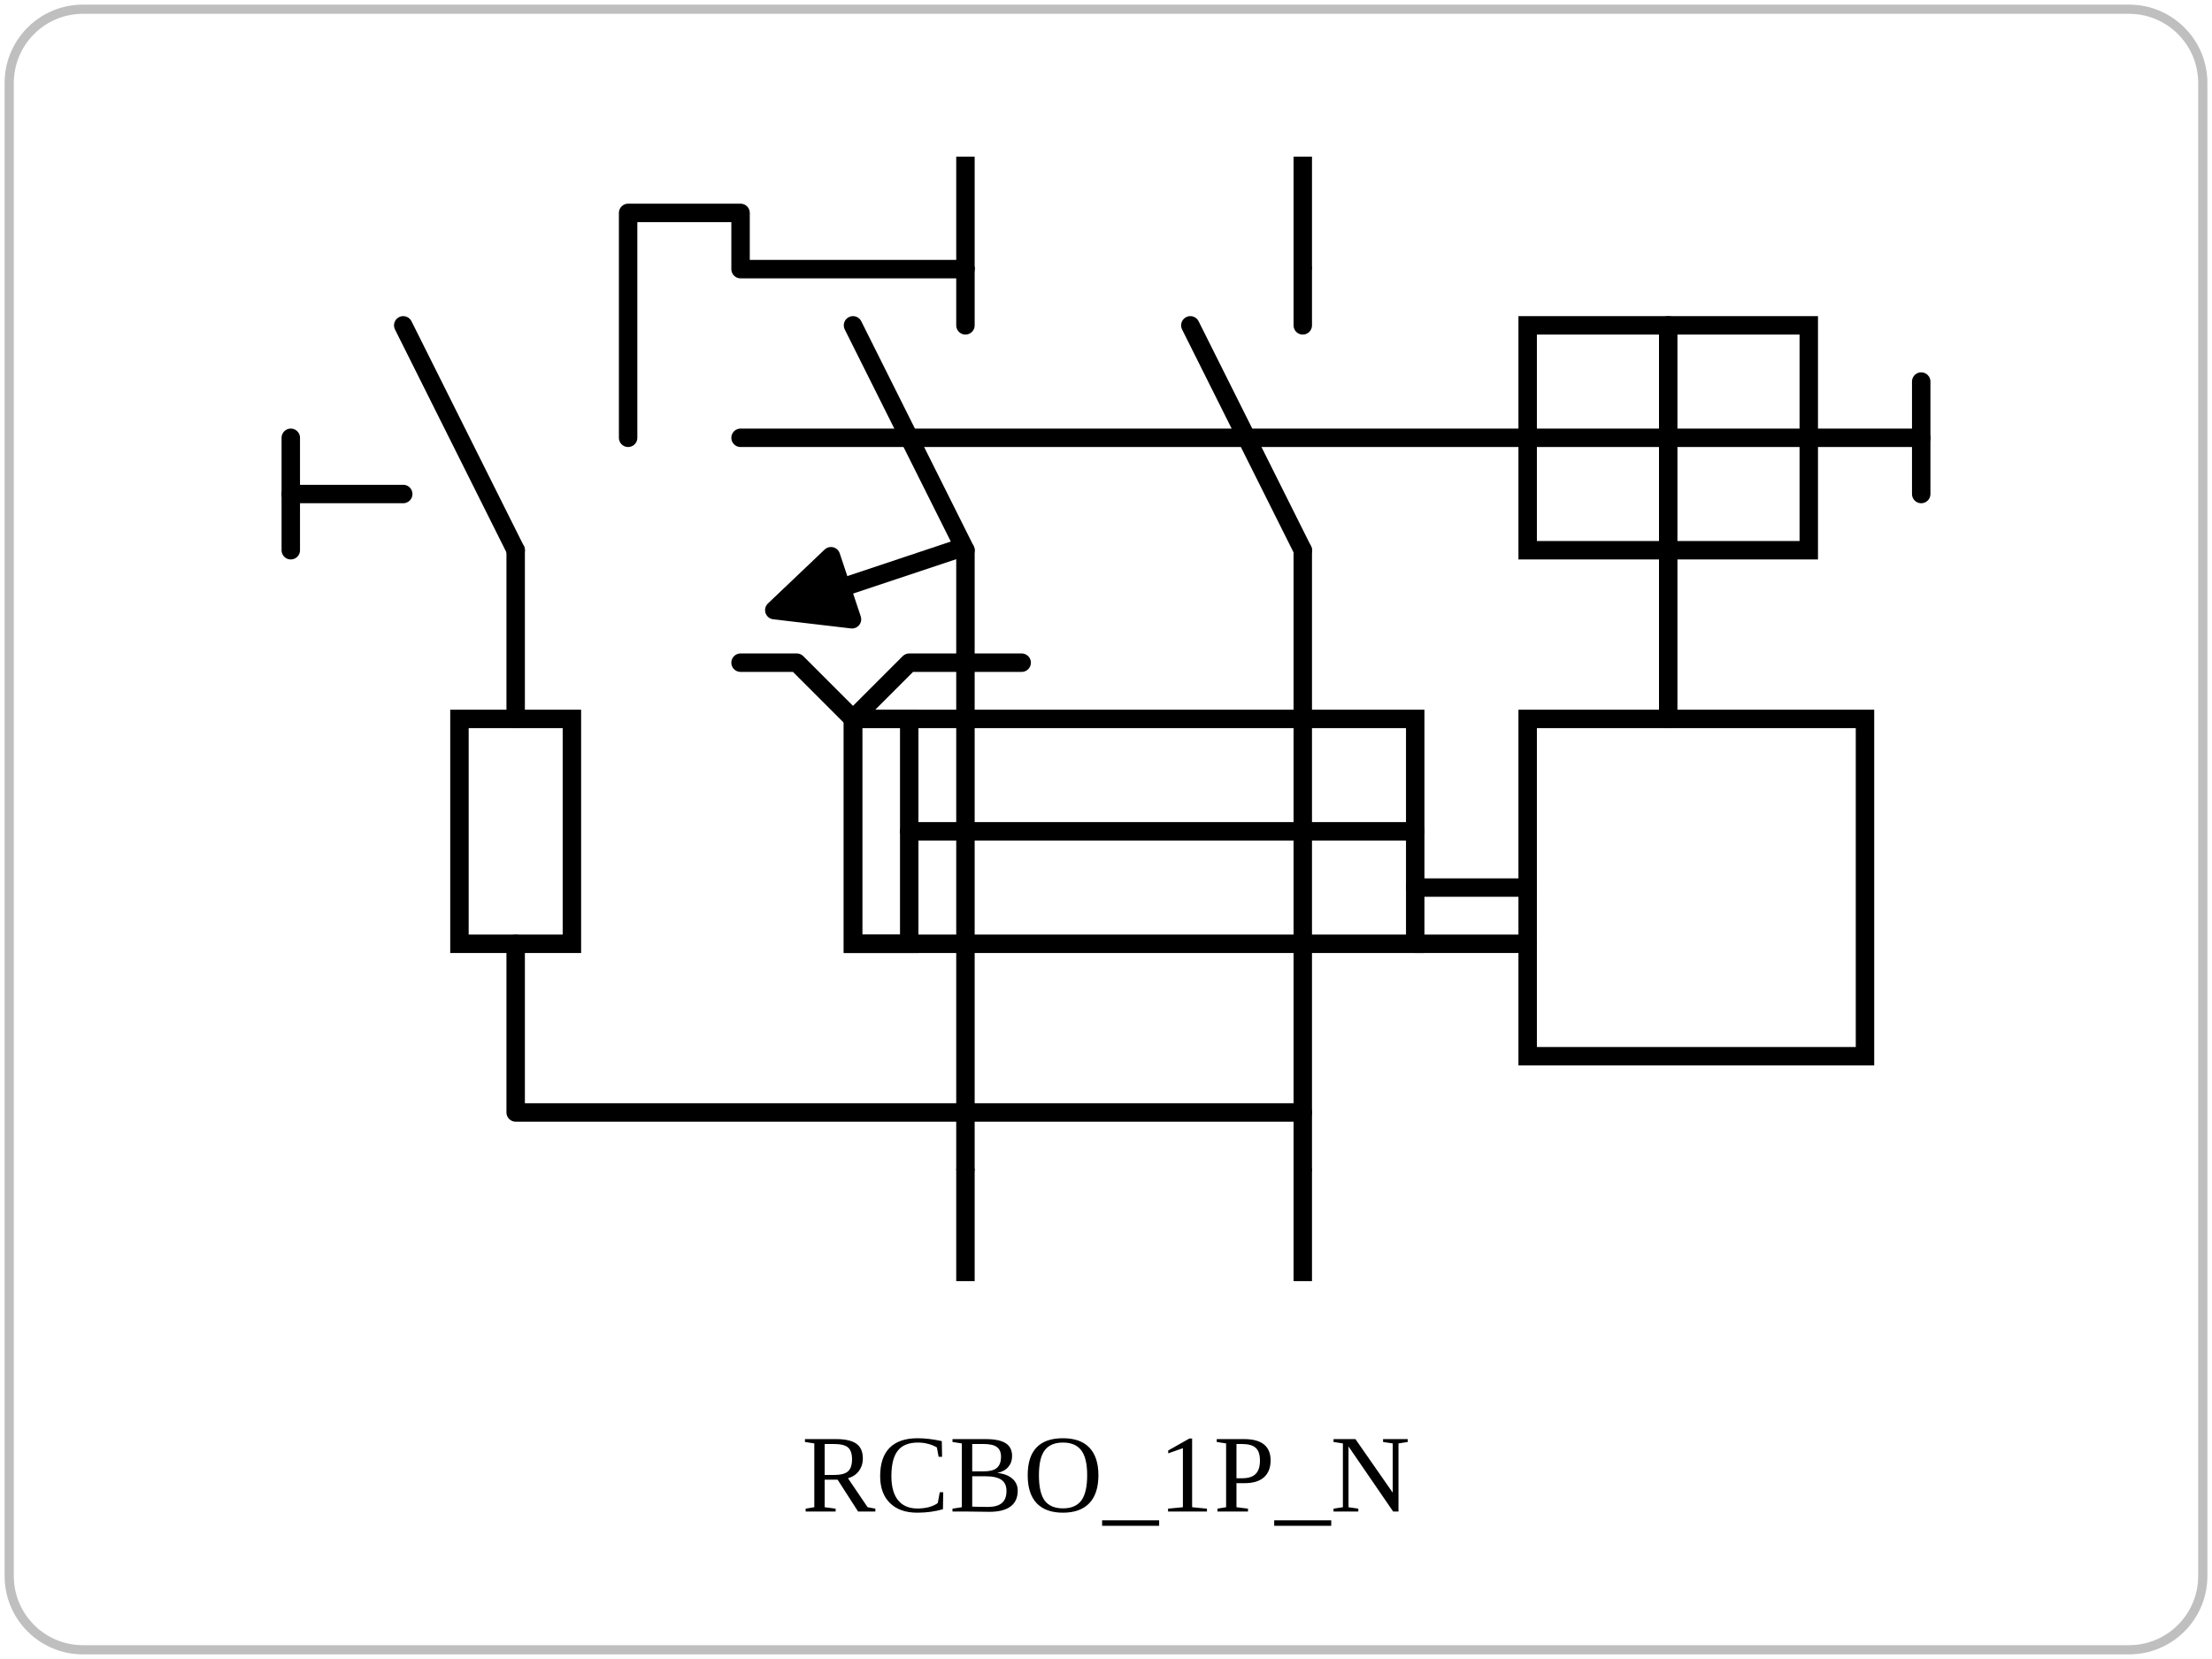
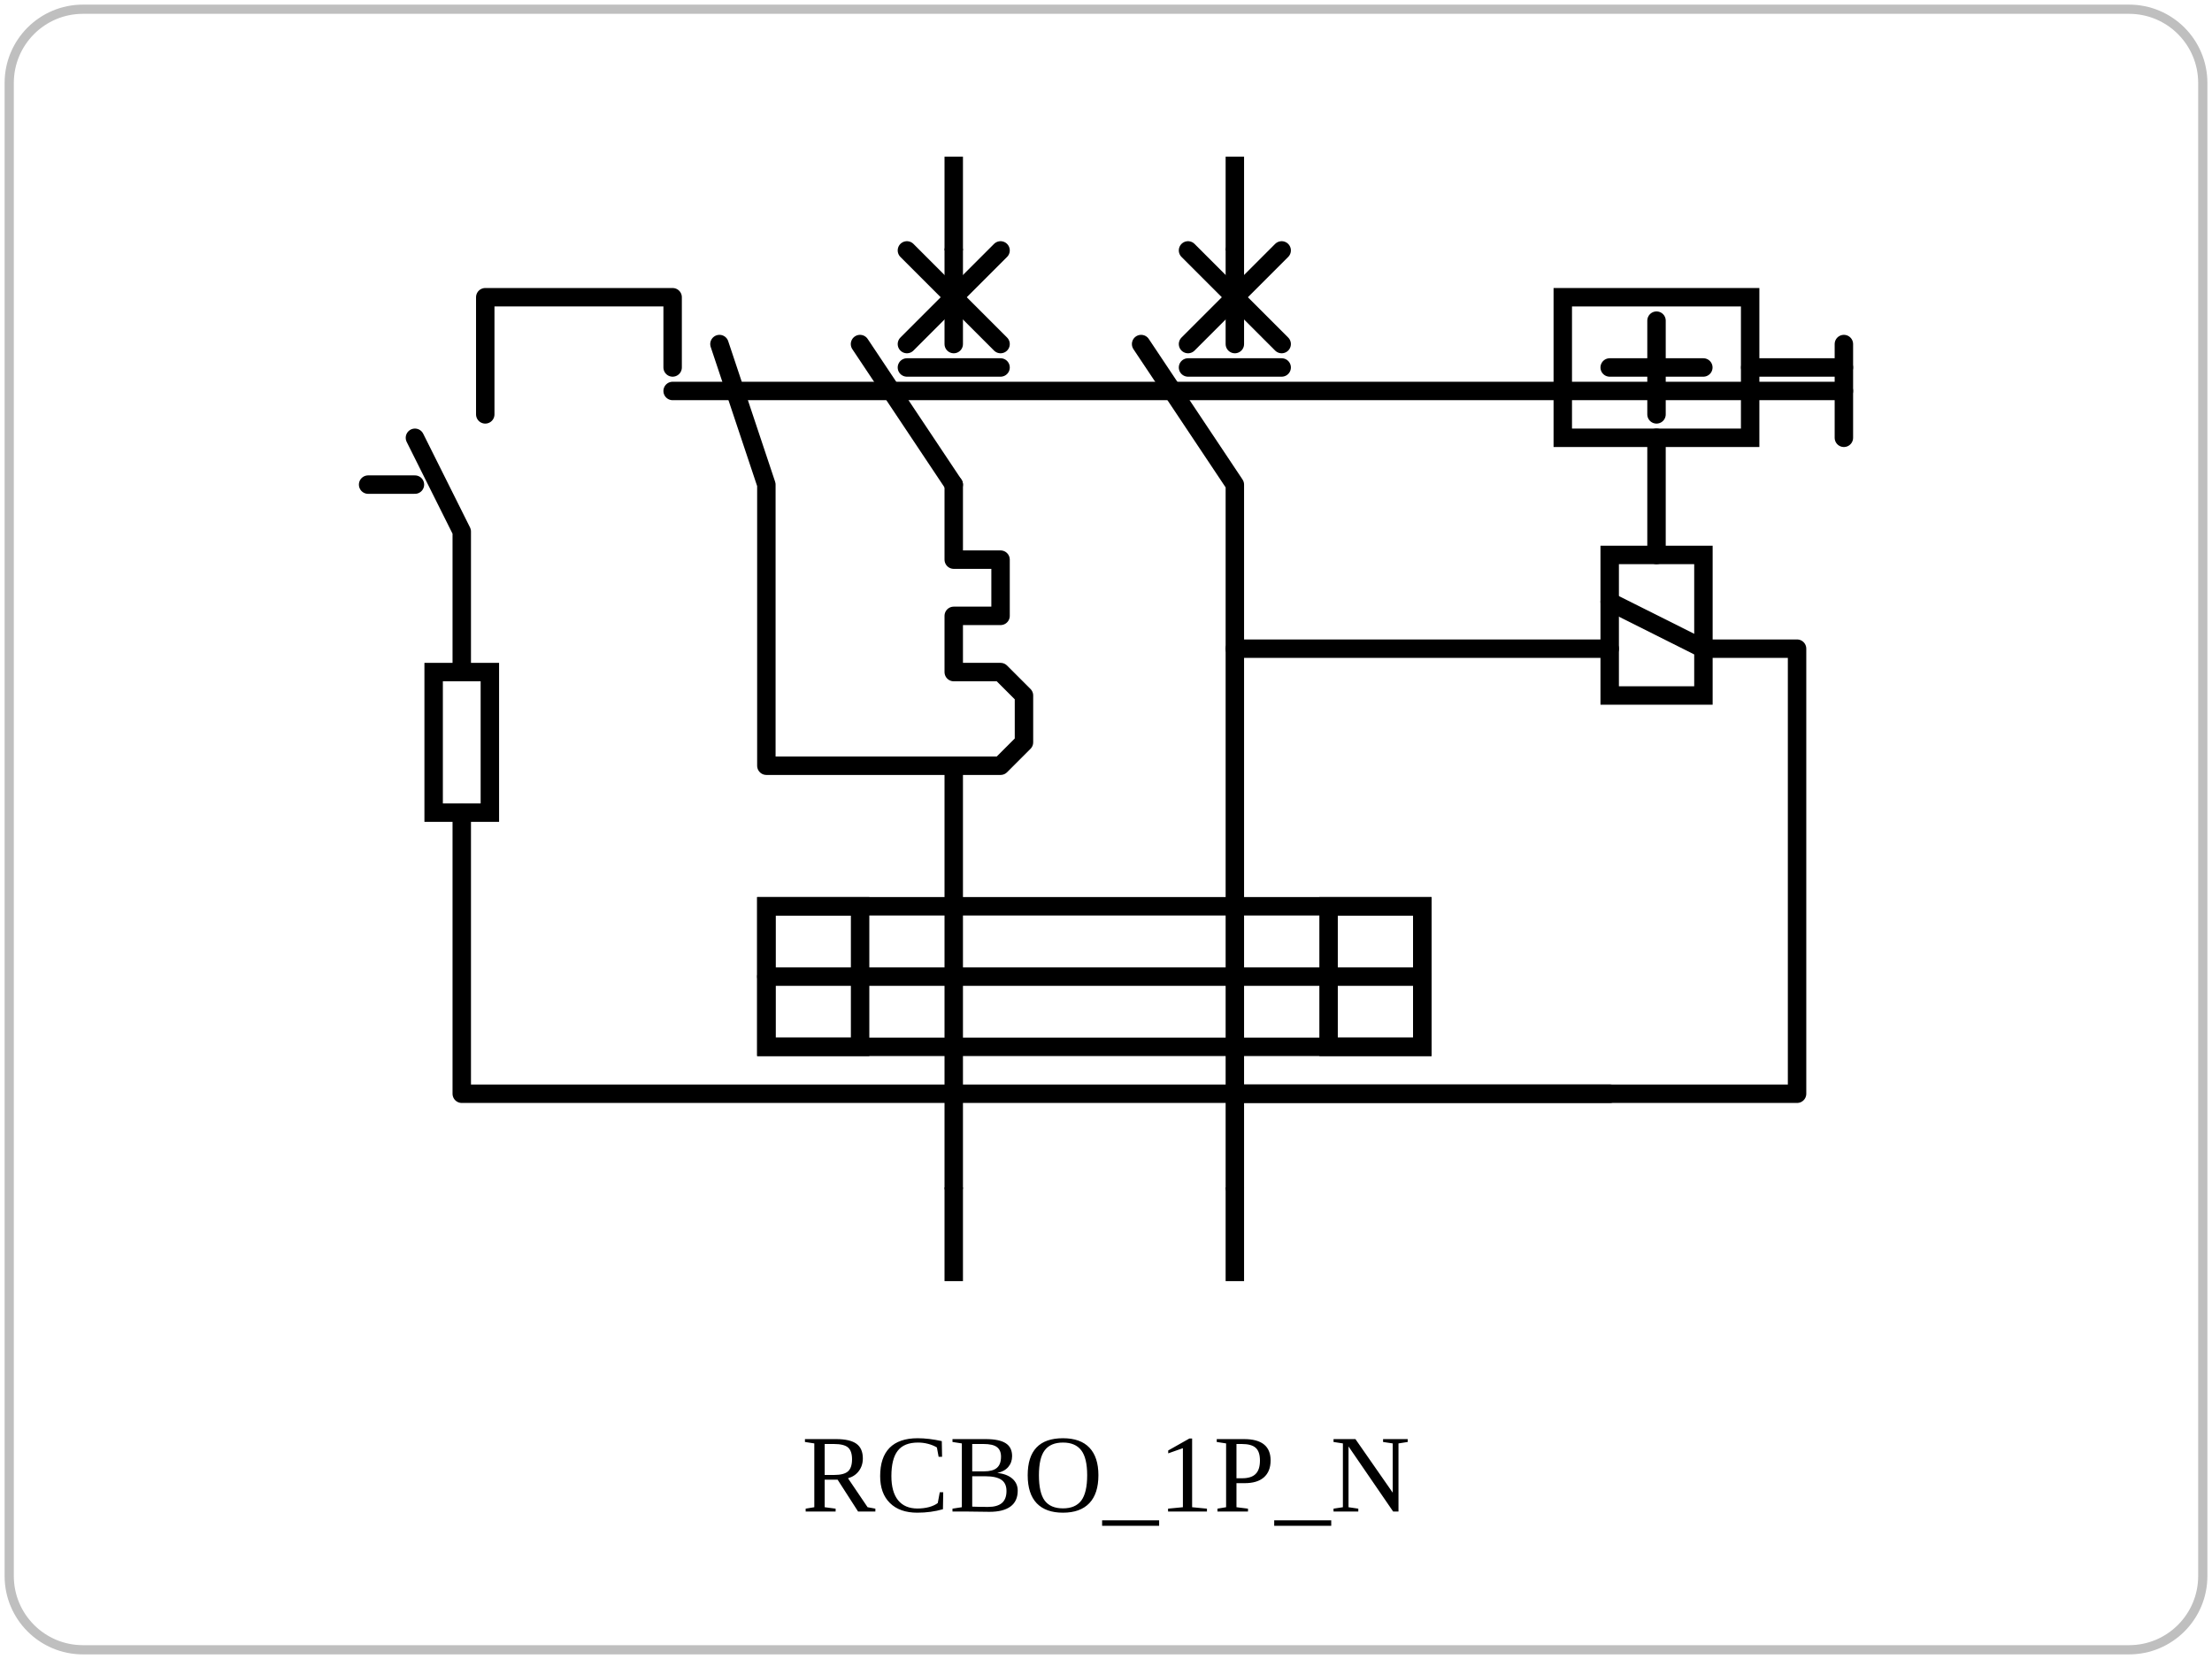
<svg xmlns="http://www.w3.org/2000/svg" viewBox="0 0 240 180" role="img">
  <rect x="1" y="1" width="238" height="178" rx="8" fill="none" stroke="currentColor" opacity="0.25" />
-   <rect x="49.85" y="78.00" width="12.20" height="24.40" fill="none" stroke="currentColor" stroke-width="2" />
-   <rect x="92.55" y="78.00" width="61.00" height="24.40" fill="none" stroke="currentColor" stroke-width="2" />
-   <rect x="92.55" y="78.00" width="6.10" height="24.40" fill="none" stroke="currentColor" stroke-width="2" />
-   <rect x="165.75" y="78.00" width="36.60" height="36.60" fill="none" stroke="currentColor" stroke-width="2" />
-   <rect x="165.75" y="35.30" width="30.50" height="24.40" fill="none" stroke="currentColor" stroke-width="2" />
-   <polyline points="104.75,29.20 104.75,35.30" fill="none" stroke="currentColor" stroke-width="2" stroke-linejoin="round" stroke-linecap="round" />
-   <polyline points="92.55,35.30 104.75,59.70" fill="none" stroke="currentColor" stroke-width="2" stroke-linejoin="round" stroke-linecap="round" />
-   <polyline points="104.75,59.70 104.75,126.80" fill="none" stroke="currentColor" stroke-width="2" stroke-linejoin="round" stroke-linecap="round" />
-   <polyline points="141.35,29.20 141.35,35.30" fill="none" stroke="currentColor" stroke-width="2" stroke-linejoin="round" stroke-linecap="round" />
-   <polyline points="129.15,35.30 141.35,59.70" fill="none" stroke="currentColor" stroke-width="2" stroke-linejoin="round" stroke-linecap="round" />
-   <polyline points="141.35,59.70 141.35,126.80" fill="none" stroke="currentColor" stroke-width="2" stroke-linejoin="round" stroke-linecap="round" />
-   <polyline points="80.35,47.50 165.75,47.50" fill="none" stroke="currentColor" stroke-width="2" stroke-linejoin="round" stroke-linecap="round" />
-   <polyline points="31.55,59.70 31.55,47.50" fill="none" stroke="currentColor" stroke-width="2" stroke-linejoin="round" stroke-linecap="round" />
-   <polyline points="31.55,53.60 43.75,53.60" fill="none" stroke="currentColor" stroke-width="2" stroke-linejoin="round" stroke-linecap="round" />
-   <polyline points="43.75,35.30 55.95,59.70" fill="none" stroke="currentColor" stroke-width="2" stroke-linejoin="round" stroke-linecap="round" />
-   <polyline points="55.95,59.70 55.95,78.00" fill="none" stroke="currentColor" stroke-width="2" stroke-linejoin="round" stroke-linecap="round" />
-   <polyline points="55.95,102.40 55.95,120.70 141.35,120.70" fill="none" stroke="currentColor" stroke-width="2" stroke-linejoin="round" stroke-linecap="round" />
-   <polyline points="68.15,47.50 68.15,23.10 80.35,23.10 80.35,29.20 104.75,29.20" fill="none" stroke="currentColor" stroke-width="2" stroke-linejoin="round" stroke-linecap="round" />
-   <polyline points="98.65,90.20 153.55,90.20" fill="none" stroke="currentColor" stroke-width="2" stroke-linejoin="round" stroke-linecap="round" />
-   <polyline points="165.75,96.30 153.55,96.30" fill="none" stroke="currentColor" stroke-width="2" stroke-linejoin="round" stroke-linecap="round" />
-   <polyline points="165.75,102.40 153.55,102.40" fill="none" stroke="currentColor" stroke-width="2" stroke-linejoin="round" stroke-linecap="round" />
-   <polyline points="181.00,35.30 181.00,59.70" fill="none" stroke="currentColor" stroke-width="2" stroke-linejoin="round" stroke-linecap="round" />
-   <polyline points="165.75,47.50 196.25,47.50" fill="none" stroke="currentColor" stroke-width="2" stroke-linejoin="round" stroke-linecap="round" />
-   <polyline points="181.00,59.70 181.00,78.00" fill="none" stroke="currentColor" stroke-width="2" stroke-linejoin="round" stroke-linecap="round" />
-   <polyline points="196.25,47.50 208.45,47.50" fill="none" stroke="currentColor" stroke-width="2" stroke-linejoin="round" stroke-linecap="round" />
-   <polyline points="208.45,53.60 208.45,41.40" fill="none" stroke="currentColor" stroke-width="2" stroke-linejoin="round" stroke-linecap="round" />
-   <polyline points="80.35,71.90 86.45,71.90 92.55,78.00 98.65,71.90 110.85,71.90" fill="none" stroke="currentColor" stroke-width="2" stroke-linejoin="round" stroke-linecap="round" />
-   <polygon points="84.01,66.20 90.16,60.35 92.44,67.19 84.01,66.20" fill="currentColor" stroke="currentColor" stroke-width="2" stroke-linejoin="round" stroke-linecap="round" />
-   <polyline points="91.30,63.77 103.50,59.70" fill="none" stroke="currentColor" stroke-width="2" stroke-linejoin="round" stroke-linecap="round" />
-   <line x1="104.75" y1="17.00" x2="104.75" y2="29.20" stroke="currentColor" stroke-width="2" />
-   <line x1="104.75" y1="139.00" x2="104.75" y2="126.80" stroke="currentColor" stroke-width="2" />
-   <line x1="141.35" y1="17.00" x2="141.35" y2="29.20" stroke="currentColor" stroke-width="2" />
-   <line x1="141.35" y1="139.00" x2="141.35" y2="126.80" stroke="currentColor" stroke-width="2" />
+   <rect x="47.05" y="72.92" width="6.10" height="15.25" fill="none" stroke="currentColor" stroke-width="2" />
+   <rect x="83.15" y="98.33" width="71.17" height="15.25" fill="none" stroke="currentColor" stroke-width="2" />
+   <rect x="83.15" y="98.33" width="10.17" height="15.25" fill="none" stroke="currentColor" stroke-width="2" />
+   <rect x="144.15" y="98.33" width="10.17" height="15.25" fill="none" stroke="currentColor" stroke-width="2" />
+   <rect x="169.56" y="32.25" width="20.33" height="15.25" fill="none" stroke="currentColor" stroke-width="2" />
+   <rect x="174.65" y="60.21" width="10.17" height="15.25" fill="none" stroke="currentColor" stroke-width="2" />
+   <polyline points="72.98,42.42 200.06,42.42" fill="none" stroke="currentColor" stroke-width="2" stroke-linejoin="round" stroke-linecap="round" />
+   <polyline points="200.06,47.50 200.06,37.33" fill="none" stroke="currentColor" stroke-width="2" stroke-linejoin="round" stroke-linecap="round" />
+   <polyline points="98.40,27.17 108.56,37.33" fill="none" stroke="currentColor" stroke-width="2" stroke-linejoin="round" stroke-linecap="round" />
+   <polyline points="108.56,27.17 98.40,37.33" fill="none" stroke="currentColor" stroke-width="2" stroke-linejoin="round" stroke-linecap="round" />
+   <polyline points="98.40,39.87 108.56,39.87" fill="none" stroke="currentColor" stroke-width="2" stroke-linejoin="round" stroke-linecap="round" />
+   <polyline points="128.90,27.17 139.06,37.33" fill="none" stroke="currentColor" stroke-width="2" stroke-linejoin="round" stroke-linecap="round" />
+   <polyline points="139.06,27.17 128.90,37.33" fill="none" stroke="currentColor" stroke-width="2" stroke-linejoin="round" stroke-linecap="round" />
+   <polyline points="128.90,39.87 139.06,39.87" fill="none" stroke="currentColor" stroke-width="2" stroke-linejoin="round" stroke-linecap="round" />
+   <polyline points="52.65,44.96 52.65,32.25 72.98,32.25 72.98,39.87" fill="none" stroke="currentColor" stroke-width="2" stroke-linejoin="round" stroke-linecap="round" />
+   <polyline points="45.02,47.50 50.10,57.67 50.10,72.92" fill="none" stroke="currentColor" stroke-width="2" stroke-linejoin="round" stroke-linecap="round" />
+   <polyline points="39.94,52.58 45.02,52.58" fill="none" stroke="currentColor" stroke-width="2" stroke-linejoin="round" stroke-linecap="round" />
+   <polyline points="50.10,88.17 50.10,118.67 174.65,118.67" fill="none" stroke="currentColor" stroke-width="2" stroke-linejoin="round" stroke-linecap="round" />
+   <polyline points="78.06,37.33 83.15,52.58 83.15,83.08 103.48,83.08" fill="none" stroke="currentColor" stroke-width="2" stroke-linejoin="round" stroke-linecap="round" />
+   <polyline points="103.48,27.17 103.48,37.33" fill="none" stroke="currentColor" stroke-width="2" stroke-linejoin="round" stroke-linecap="round" />
+   <polyline points="93.31,37.33 103.48,52.58" fill="none" stroke="currentColor" stroke-width="2" stroke-linejoin="round" stroke-linecap="round" />
+   <polyline points="103.48,52.58 103.48,60.72 108.56,60.72 108.56,66.82 103.48,66.82 103.48,72.92 108.56,72.92 111.10,75.46 111.10,80.54 108.56,83.08 103.48,83.08 103.48,128.83" fill="none" stroke="currentColor" stroke-width="2" stroke-linejoin="round" stroke-linecap="round" />
+   <polyline points="133.98,27.17 133.98,37.33" fill="none" stroke="currentColor" stroke-width="2" stroke-linejoin="round" stroke-linecap="round" />
+   <polyline points="123.81,37.33 133.98,52.58 133.98,128.83" fill="none" stroke="currentColor" stroke-width="2" stroke-linejoin="round" stroke-linecap="round" />
+   <polyline points="83.15,105.96 154.31,105.96" fill="none" stroke="currentColor" stroke-width="2" stroke-linejoin="round" stroke-linecap="round" />
+   <polyline points="179.73,34.79 179.73,44.96" fill="none" stroke="currentColor" stroke-width="2" stroke-linejoin="round" stroke-linecap="round" />
+   <polyline points="174.65,39.87 184.81,39.87" fill="none" stroke="currentColor" stroke-width="2" stroke-linejoin="round" stroke-linecap="round" />
+   <polyline points="189.90,39.87 200.06,39.87" fill="none" stroke="currentColor" stroke-width="2" stroke-linejoin="round" stroke-linecap="round" />
+   <polyline points="179.73,47.50 179.73,60.21" fill="none" stroke="currentColor" stroke-width="2" stroke-linejoin="round" stroke-linecap="round" />
+   <polyline points="174.65,65.29 184.81,70.38" fill="none" stroke="currentColor" stroke-width="2" stroke-linejoin="round" stroke-linecap="round" />
+   <polyline points="133.98,70.38 174.65,70.38" fill="none" stroke="currentColor" stroke-width="2" stroke-linejoin="round" stroke-linecap="round" />
+   <polyline points="184.81,70.38 194.98,70.38 194.98,118.67 133.98,118.67" fill="none" stroke="currentColor" stroke-width="2" stroke-linejoin="round" stroke-linecap="round" />
+   <line x1="103.48" y1="17.00" x2="103.48" y2="27.17" stroke="currentColor" stroke-width="2" />
+   <line x1="103.48" y1="139.00" x2="103.48" y2="128.83" stroke="currentColor" stroke-width="2" />
+   <line x1="133.98" y1="17.00" x2="133.98" y2="27.17" stroke="currentColor" stroke-width="2" />
+   <line x1="133.98" y1="139.00" x2="133.98" y2="128.83" stroke="currentColor" stroke-width="2" />
  <text x="120" y="164" text-anchor="middle" font-size="12">RCBO_1P_N</text>
</svg>
